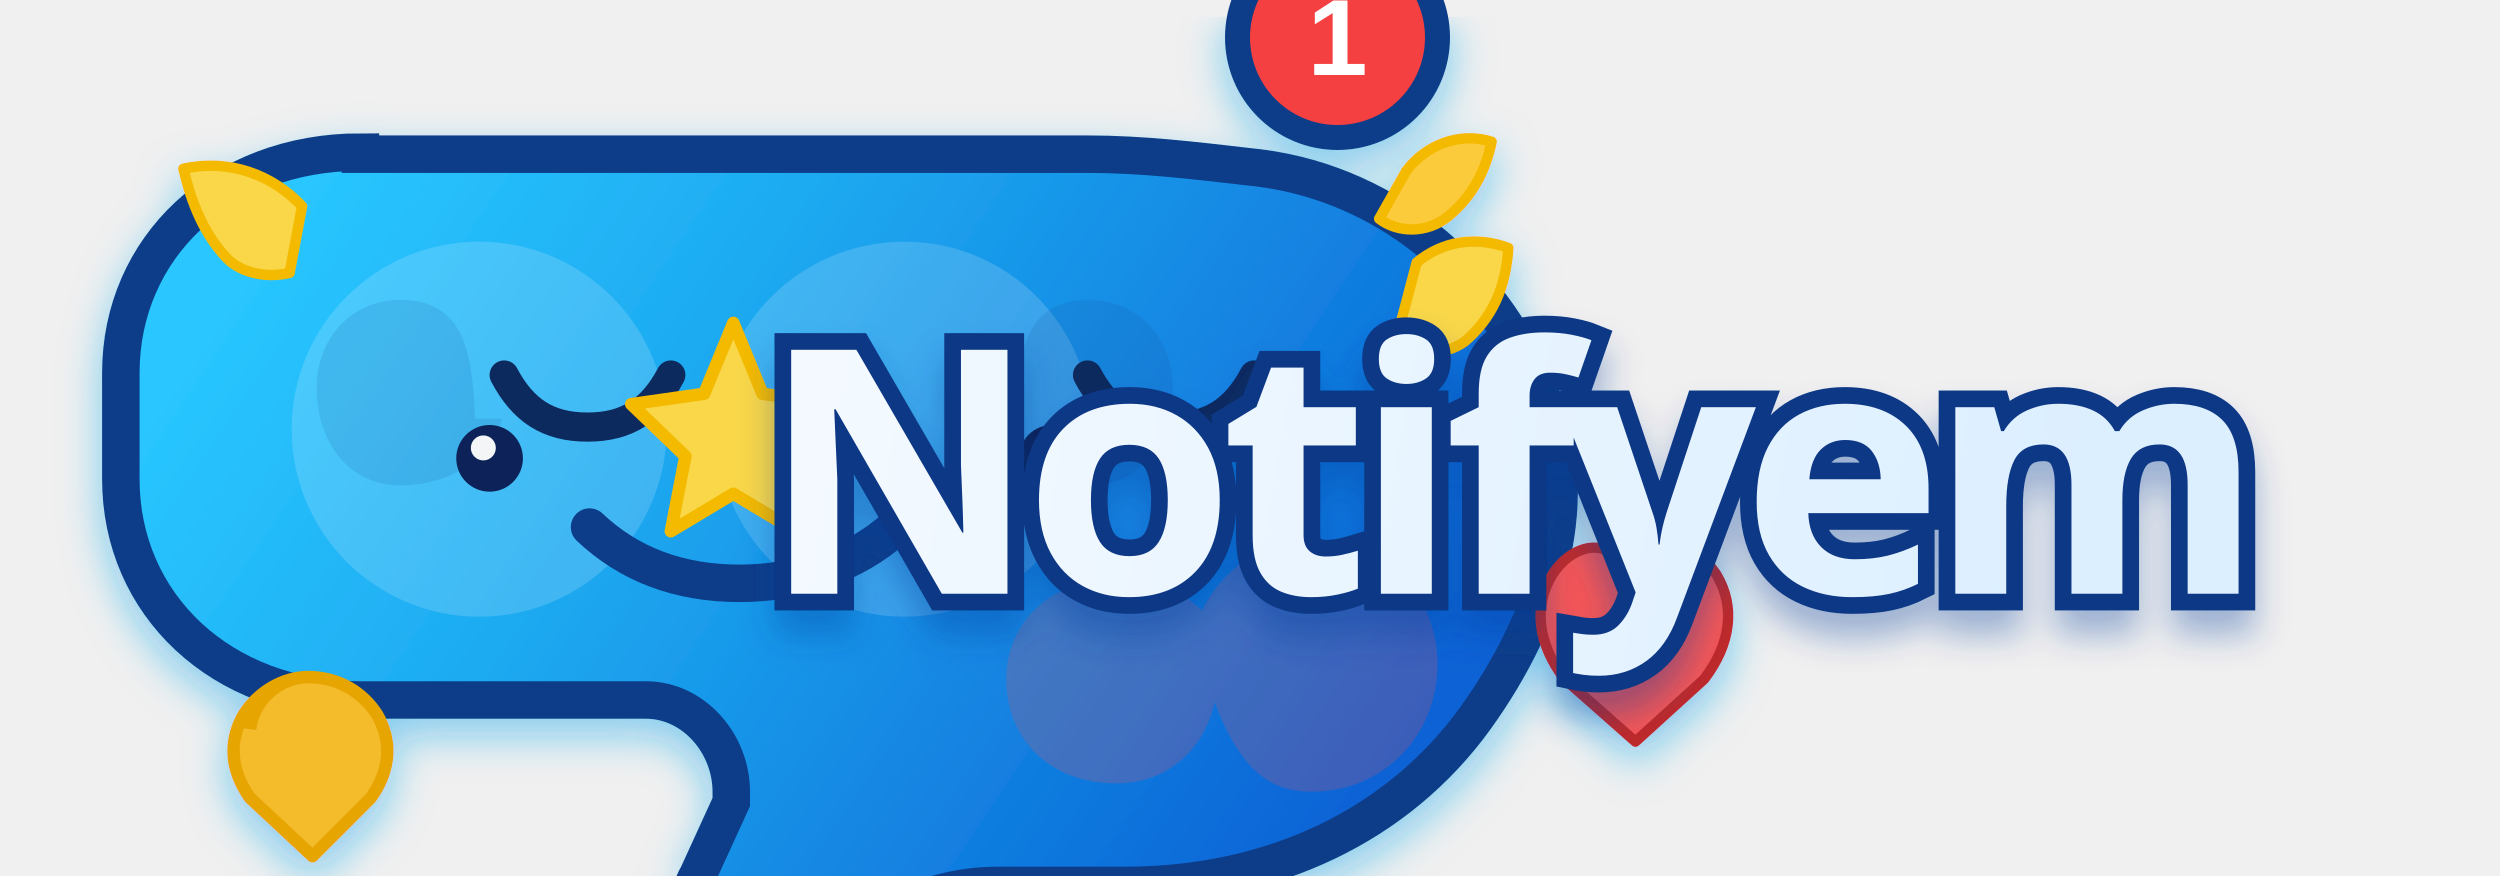
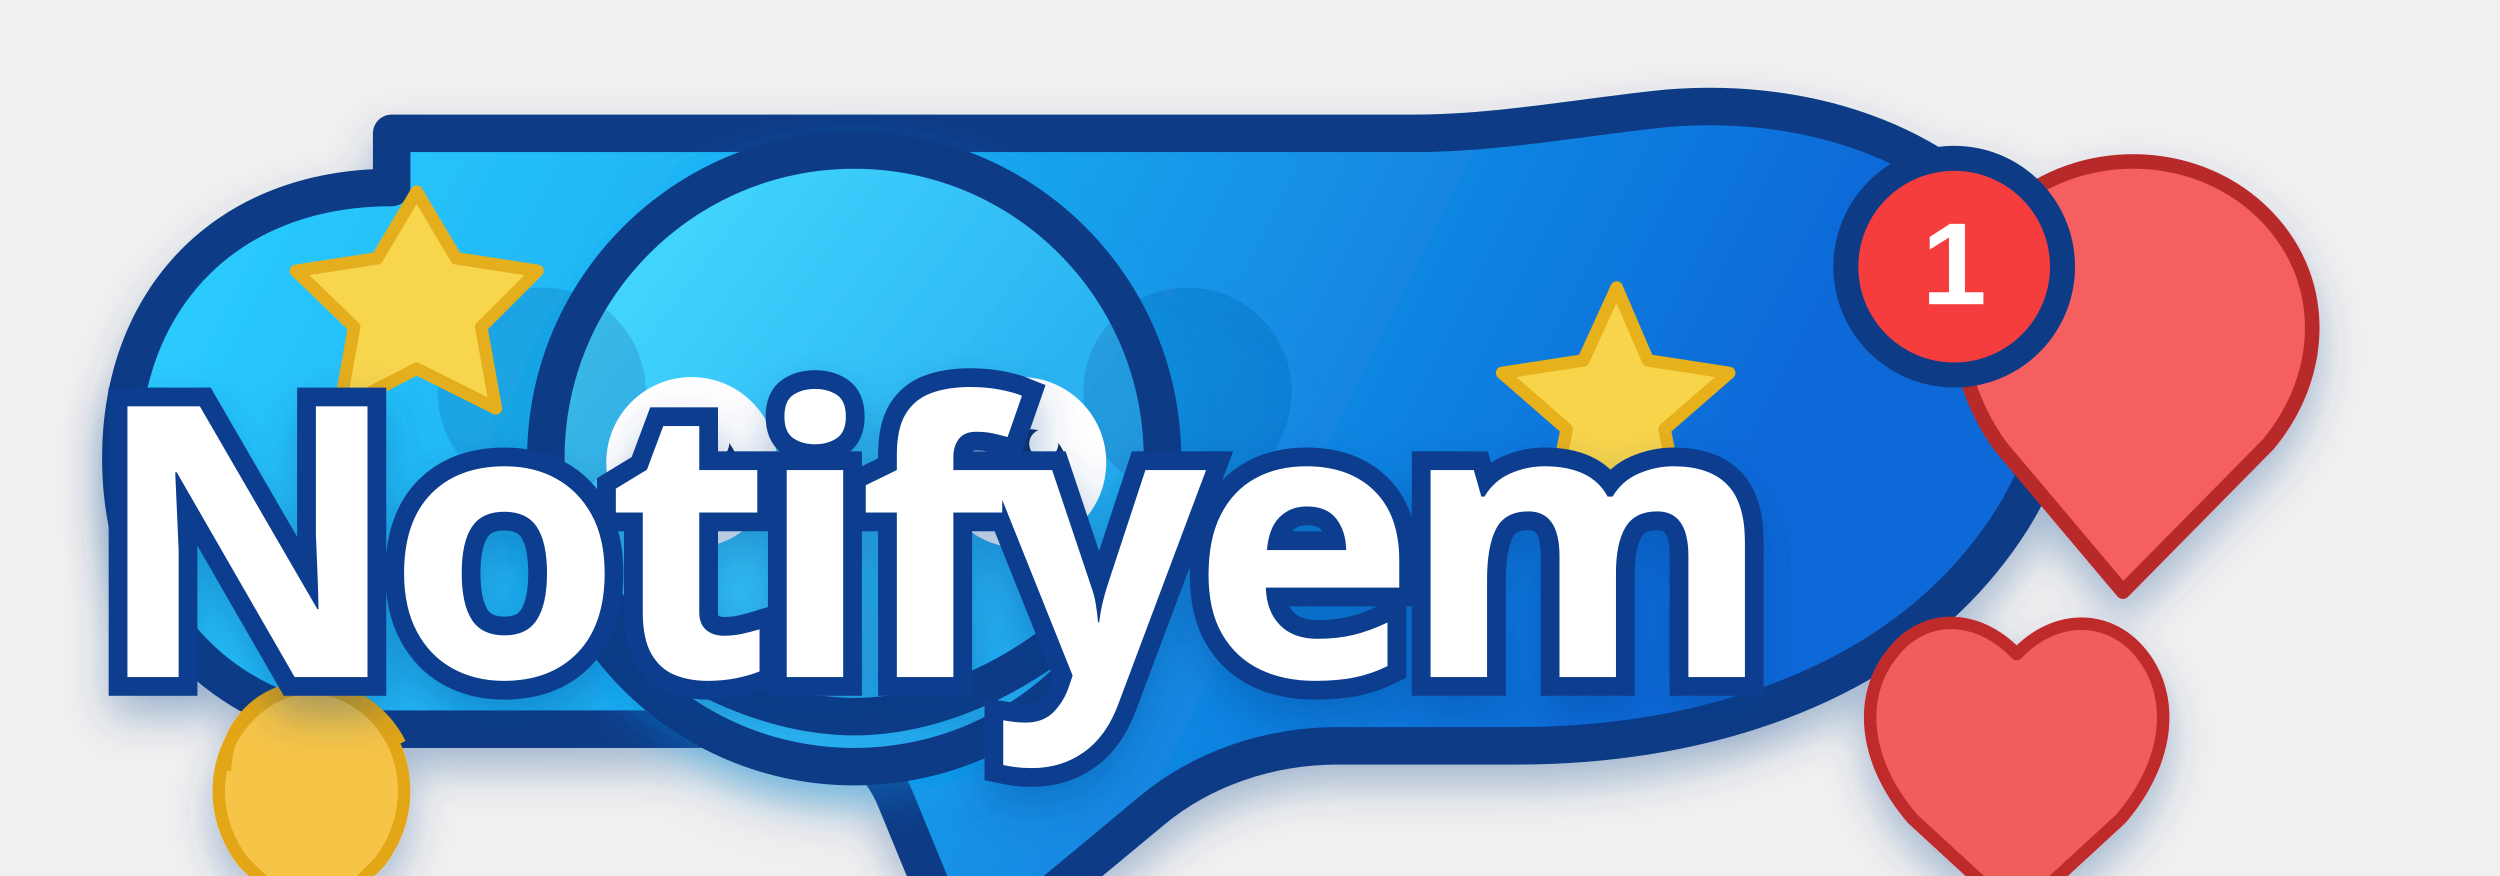
<svg xmlns="http://www.w3.org/2000/svg" width="1200" height="420" viewBox="0 0 1200 420" fill="none">
  <defs>
-     <linearGradient id="bubbleFill" x1="180" y1="40" x2="670" y2="370" gradientUnits="userSpaceOnUse">
-       <stop stop-color="#29C6FF" />
-       <stop offset="0.35" stop-color="#1DA9F0" />
-       <stop offset="1" stop-color="#0A62D5" />
+     <linearGradient id="bubbleBlue" x1="120" y1="60" x2="760" y2="380" gradientUnits="userSpaceOnUse">
+       <stop stop-color="#2ACBFF" />
+       <stop offset="0.45" stop-color="#1AA7ED" />
+       <stop offset="1" stop-color="#0A69D8" />
    </linearGradient>
-     <linearGradient id="wordFill" x1="280" y1="210" x2="990" y2="330" gradientUnits="userSpaceOnUse">
-       <stop stop-color="#F7FBFF" />
-       <stop offset="1" stop-color="#DCEFFF" />
+     <linearGradient id="faceBlue" x1="280" y1="120" x2="560" y2="330" gradientUnits="userSpaceOnUse">
+       <stop stop-color="#44D9FF" />
+       <stop offset="1" stop-color="#1B9EEA" />
    </linearGradient>
-     <filter id="shadow" x="-20%" y="-20%" width="140%" height="160%">
-       <feDropShadow dx="0" dy="12" stdDeviation="8" flood-color="#0A3E9A" flood-opacity="0.35" />
+     <filter id="cardShadow" x="-20%" y="-20%" width="150%" height="170%">
+       <feDropShadow dx="0" dy="10" stdDeviation="10" flood-color="#0B438C" flood-opacity="0.32" />
    </filter>
-     <filter id="softShadow" x="-20%" y="-20%" width="140%" height="160%">
-       <feDropShadow dx="0" dy="8" stdDeviation="10" flood-color="#19ABEE" flood-opacity="0.5" />
+     <filter id="softShadow" x="-25%" y="-25%" width="150%" height="170%">
+       <feDropShadow dx="0" dy="7" stdDeviation="9" flood-color="#0EA4F5" flood-opacity="0.30" />
    </filter>
  </defs>
-   <g filter="url(#softShadow)">
-     <path d="M173 73C106 73 58 119 58 179V230C58 290 106 336 173 336H310C333 336 351 357 351 380V385L335 420C323 440 343 463 367 456L444 431C455 427 467 425 479 425H540C611 425 671 396 708 345C744 295 760 239 739 188C715 129 663 86 599 80C573 77 548 74 522 74H173Z" fill="url(#bubbleFill)" stroke="#0C3D89" stroke-width="18" />
-     <circle cx="230" cy="206" r="90" fill="#FFFFFF" opacity="0.16" />
-     <circle cx="434" cy="206" r="90" fill="#FFFFFF" opacity="0.16" />
-     <path d="M228 201C227 164 220 144 192 144C169 144 152 162 152 186C152 214 169 233 192 233C216 233 236 220 241 201H228Z" fill="#0C3D89" opacity="0.12" />
-     <path d="M487 201C488 164 495 144 523 144C546 144 563 162 563 186C563 214 546 233 523 233C499 233 479 220 474 201H487Z" fill="#0C3D89" opacity="0.12" />
-     <path d="M242 180C251 197 263 205 282 205C301 205 313 197 322 180" stroke="#0F295E" stroke-width="14" stroke-linecap="round" />
-     <path d="M522 180C531 197 543 205 562 205C581 205 593 197 602 180" stroke="#0F295E" stroke-width="14" stroke-linecap="round" />
-     <circle cx="235" cy="220" r="16" fill="#0B2358" />
-     <circle cx="505" cy="220" r="16" fill="#0B2358" />
-     <circle cx="232" cy="215" r="6" fill="#FFFFFF" opacity="0.95" />
-     <circle cx="502" cy="215" r="6" fill="#FFFFFF" opacity="0.95" />
-     <path d="M283 253C302 271 326 280 355 280C383 280 410 271 430 253" stroke="#0C3D89" stroke-width="18" stroke-linecap="round" />
-     <path d="M352 155L366 189L401 194L375 219L382 255L352 237L322 255L329 219L303 194L338 189L352 155Z" fill="#F9D74A" stroke="#F4BA00" stroke-width="6" stroke-linejoin="round" />
-     <path d="M145 99C131 84 110 76 88 81C92 98 98 112 108 123C114 130 126 134 139 131L145 99Z" fill="#F9D74A" stroke="#F4BA00" stroke-width="5" stroke-linejoin="round" />
-     <path d="M680 126C692 116 708 113 724 119C723 138 716 153 703 164C693 171 679 171 670 164L680 126Z" fill="#F9D74A" stroke="#F4BA00" stroke-width="5" stroke-linejoin="round" />
-     <path d="M675 82C684 70 700 63 716 68C713 83 706 95 695 104C685 112 671 112 662 105L675 82Z" fill="#FBCB3B" stroke="#F4BA00" stroke-width="5" stroke-linejoin="round" />
-     <path d="M583 337C578 360 560 376 536 376C503 376 483 354 483 326C483 300 503 278 536 278C553 278 566 283 577 293C587 273 606 259 630 259C664 259 690 285 690 319C690 353 664 380 630 380C613 380 597 374 583 337Z" fill="#FF4A4A" opacity="0.2" />
-     <g transform="translate(642 18)">
-       <circle cx="0" cy="0" r="48" fill="#F43F3F" stroke="#0C3D89" stroke-width="12" />
-       <text x="0" y="18" text-anchor="middle" font-family="Arial, Helvetica, sans-serif" font-size="52" font-weight="900" fill="#FFFFFF">1</text>
+   <g filter="url(#cardShadow)">
+     <path d="M188 90C108 90 58 144 58 220C58 298 111 350 188 350H382C404 350 422 364 430 384L446 423C456 447 482 450 500 433L553 389C577 369 609 358 642 358H728C814 358 891 332 939 283C987 234 1004 171 972 122C939 71 871 46 800 52C760 56 719 64 679 64H188Z" fill="url(#bubbleBlue)" stroke="#0A3B86" stroke-width="18" stroke-linejoin="round" />
+     <g filter="url(#softShadow)">
+       <circle cx="410" cy="220" r="148" fill="url(#faceBlue)" stroke="#0F3A86" stroke-width="18" />
+       <circle cx="260" cy="188" r="50" fill="#0F3A86" opacity="0.18" />
+       <circle cx="570" cy="188" r="50" fill="#0F3A86" opacity="0.18" />
    </g>
-     <g transform="translate(751 276)">
-       <path d="M30 0C43 -18 62 -17 73 0C82 15 80 33 67 50L34 80L0 50C-13 33 -15 15 -6 0C5 -17 24 -18 30 0Z" fill="#F55656" stroke="#BF2B2B" stroke-width="5" stroke-linejoin="round" />
+     <circle cx="332" cy="222" r="41" fill="#FFFFFF" />
+     <circle cx="490" cy="222" r="41" fill="#FFFFFF" />
+     <circle cx="336" cy="224" r="18" fill="#0D2E68" />
+     <circle cx="494" cy="224" r="18" fill="#0D2E68" />
+     <circle cx="343" cy="213" r="7" fill="#FFFFFF" />
+     <circle cx="501" cy="213" r="7" fill="#FFFFFF" />
+     <path d="M287 286C324 325 372 344 410 344C448 344 495 325 531 286" stroke="#0F3A86" stroke-width="18" stroke-linecap="round" />
+     <path d="M200 92L219 124L258 130L231 157L238 196L200 177L163 196L170 157L142 130L181 124L200 92Z" fill="#F7D54E" stroke="#E5AE1E" stroke-width="6" stroke-linejoin="round" />
+     <path d="M776 138L791 173L830 179L799 206L807 246L776 229L744 246L752 206L721 179L760 173L776 138Z" fill="#F8D44C" stroke="#E7B11A" stroke-width="6" stroke-linejoin="round" />
+     <path d="M960 214C933 176 933 128 965 99C998 70 1052 70 1085 101C1118 132 1117 179 1089 213L1019 284L960 214Z" fill="#F55F5F" stroke="#B82A2A" stroke-width="7" stroke-linejoin="round" />
+     <g transform="translate(938 128)">
+       <circle cx="0" cy="0" r="52" fill="#F63E3E" stroke="#0A3B86" stroke-width="12" />
+       <text x="0" y="18" text-anchor="middle" font-family="Arial, Helvetica, sans-serif" font-size="56" font-weight="900" fill="#FFFFFF">1</text>
    </g>
-     <g transform="translate(120 325)">
-       <path d="M0 25C2 10 15 0 28 0C42 0 54 7 61 18C68 30 68 44 58 58L30 86L0 58C-10 44 -10 30 -3 18C4 7 16 0 28 0C42 0 54 7 61 18" fill="#F4BC2B" stroke="#E6A505" stroke-width="6" stroke-linejoin="round" />
+     <g transform="translate(108 328)">
+       <path d="M0 42C0 20 18 2 40 2C58 2 73 13 81 29C89 46 88 68 74 86L42 118L9 86C-5 68 -6 46 2 29C10 13 25 2 42 2C60 2 76 13 84 29" fill="#F6C447" stroke="#E2A612" stroke-width="6" stroke-linejoin="round" />
+     </g>
+     <g transform="translate(908 314)">
+       <path d="M60 0C79 -20 105 -19 120 0C136 20 134 51 110 79L60 125L10 79C-14 51 -16 20 0 0C15 -20 41 -20 60 0Z" fill="#F15B5B" stroke="#BF2C2C" stroke-width="6" stroke-linejoin="round" />
    </g>
  </g>
-   <g filter="url(#shadow)">
-     <text x="365" y="285" font-family="Arial Black, Impact, sans-serif" font-size="164" font-weight="900" letter-spacing="-7" fill="url(#wordFill)" stroke="#0E3785" stroke-width="16" paint-order="stroke fill">Notifyem</text>
+   <g filter="url(#cardShadow)">
+     <text x="448" y="325" text-anchor="middle" font-family="Arial Black, Impact, sans-serif" font-size="182" font-weight="900" letter-spacing="-7" fill="#FFFFFF" stroke="#0B3E8F" stroke-width="18" paint-order="stroke fill">Notifyem</text>
  </g>
</svg>
